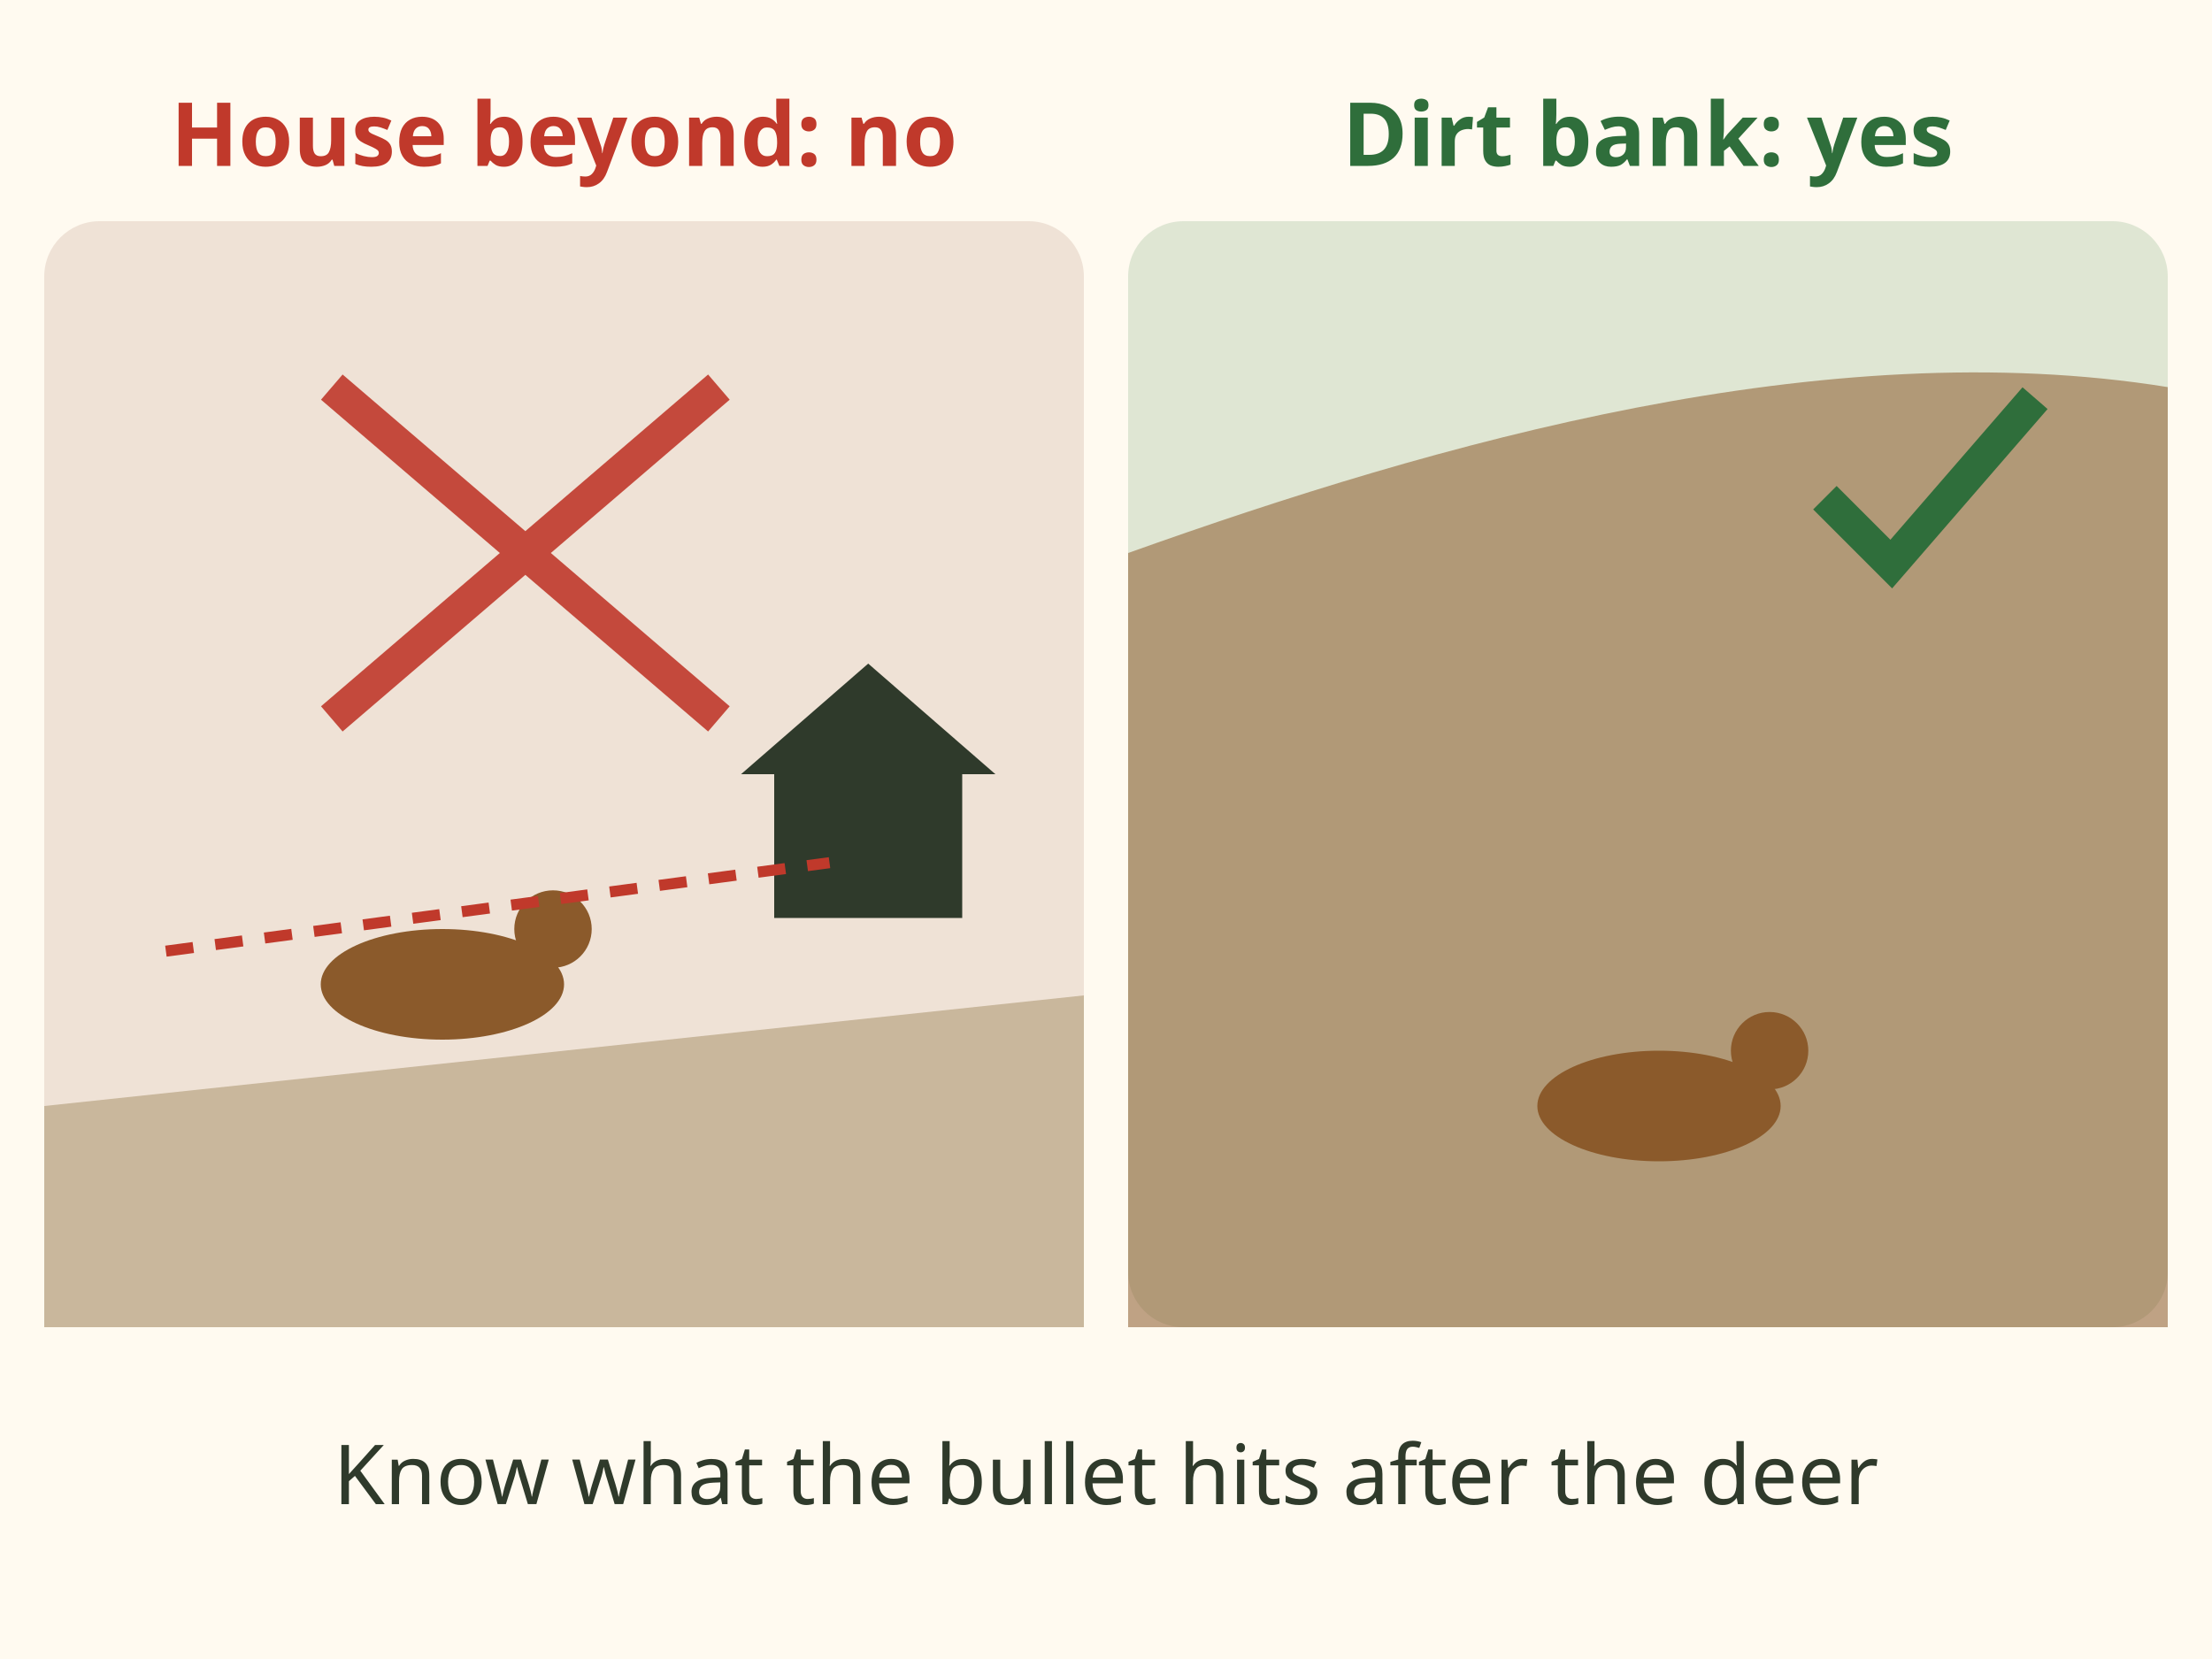
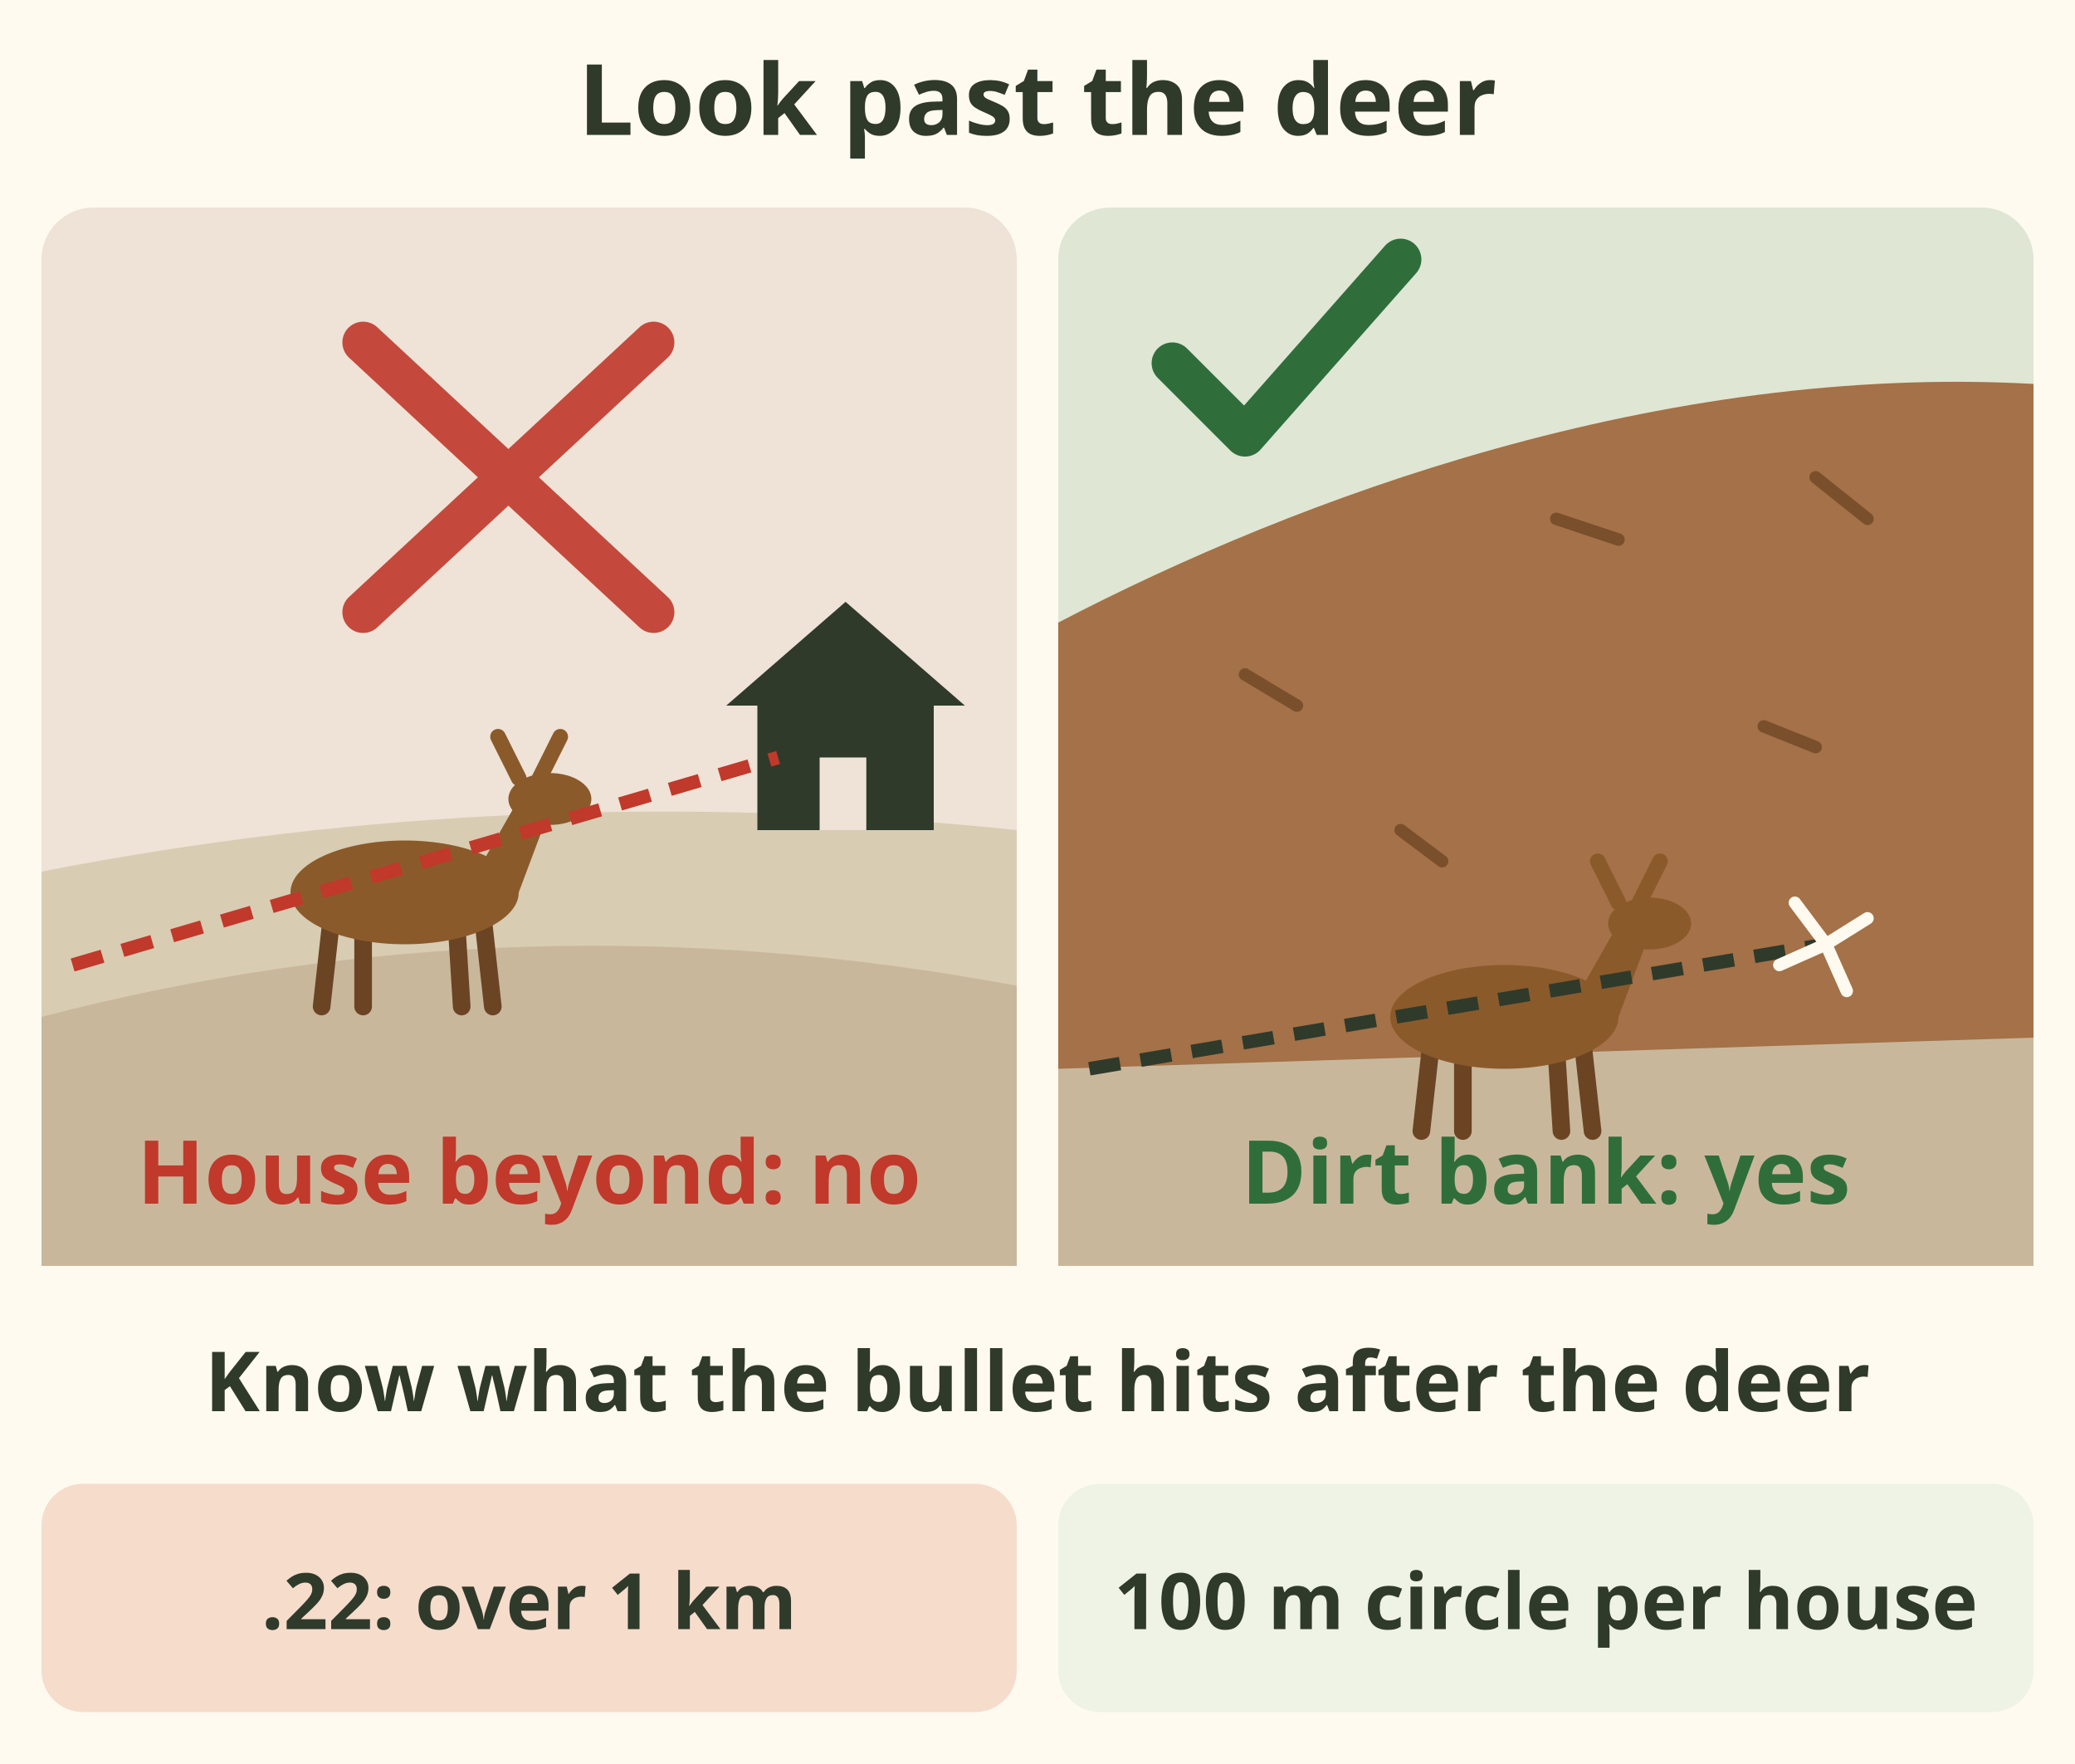
- <svg xmlns="http://www.w3.org/2000/svg" viewBox="0 0 400 300" font-family="sans-serif" role="img" aria-label="Look past the deer. Left, crossed: a deer stands on a skyline with a house beyond it, no shot. Right, ticked: a deer stands in front of a steep dirt hillside that stops the bullet, a safe backstop.">
-   <rect width="400" height="300" fill="#fffaf0" />
-   <rect x="8" y="40" width="188" height="200" rx="10" fill="#efe2d6" />
-   <rect x="204" y="40" width="188" height="200" rx="10" fill="#dfe6d3" />
-   <path d="M8 200 L196 180 L196 240 L8 240 Z" fill="#c9b79c" />
-   <g fill="#2f3a2b">
-     <rect x="140" y="140" width="34" height="26" />
-     <polygon points="134,140 157,120 180,140" />
+ <svg xmlns="http://www.w3.org/2000/svg" viewBox="0 0 400 340" font-family="sans-serif" role="img" aria-label="Look past the deer. Left, crossed: a deer stands on a skyline with a house beyond it, no shot. Right, ticked: a deer stands in front of a steep dirt hillside that stops the bullet, a safe backstop.">
+   <rect width="400" height="340" fill="#fffaf0" />
+   <text x="200" y="26" font-size="19" font-weight="bold" fill="#2f3a2b" text-anchor="middle">Look past the deer</text>
+   <g data-tip="No: house beyond|A bullet that misses or passes through keeps going: a .308 bullet can travel kilometres. Never shoot toward a road, house or trail.">
+     <rect x="8" y="40" width="188" height="204" rx="10" fill="#efe2d6" />
+     <path d="M8 168 Q 100 150 196 160 L196 244 L8 244 Z" fill="#d8ccb2" />
+     <g fill="#2f3a2b">
+       <rect x="146" y="136" width="34" height="24" />
+       <polygon points="140,136 163,116 186,136" />
+       <rect x="158" y="146" width="9" height="14" fill="#efe2d6" />
+     </g>
+     <path d="M8 196 Q 100 172 196 190 L196 244 L8 244 Z" fill="#c9b79c" />
+     <g transform="translate(78 172)">
+       <path d="M-14 4 L-16 22 M-8 6 L-8 22 M10 6 L11 22 M15 4 L17 22" stroke="#6b4423" stroke-width="3.4" stroke-linecap="round" fill="none" />
+       <ellipse cx="0" cy="0" rx="22" ry="10" fill="#8b5a2b" />
+       <path d="M14 -4 L22 -18 L28 -16 L22 0 Z" fill="#8b5a2b" />
+       <ellipse cx="28" cy="-18" rx="8" ry="5" fill="#8b5a2b" />
+       <path d="M22 -22 L18 -30 M26 -22 L30 -30" stroke="#8b5a2b" stroke-width="3" stroke-linecap="round" fill="none" />
+     </g>
+     <path d="M14 186 L150 146" stroke="#c0392b" stroke-width="2.6" stroke-dasharray="6 4" fill="none" />
+     <path d="M70 66 L126 118 M126 66 L70 118" stroke="#c0392b" stroke-width="8" stroke-linecap="round" opacity=".9" />
+     <text x="102" y="232" font-size="17" font-weight="bold" fill="#c0392b" text-anchor="middle">House beyond: no</text>
  </g>
-   <g transform="translate(80 178)">
-     <ellipse rx="22" ry="10" fill="#8b5a2b" />
-     <circle cx="20" cy="-10" r="7" fill="#8b5a2b" />
+   <g data-tip="Yes: dirt bank|Only shoot into a solid earth backstop. The bank stops the bullet if you miss or it passes through.">
+     <rect x="204" y="40" width="188" height="204" rx="10" fill="#dfe6d3" />
+     <path d="M204 244 L204 120 C 250 96, 320 70, 392 74 L392 244 Z" fill="#a47148" />
+     <path d="M240 130 l10 6 M300 100 l12 4 M350 92 l10 8 M270 160 l8 6 M340 140 l10 4" stroke="#7a4f2c" stroke-width="2.4" stroke-linecap="round" fill="none" />
+     <path d="M204 206 L392 200 L392 244 L204 244 Z" fill="#c9b79c" />
+     <g transform="translate(290 196)">
+       <path d="M-14 4 L-16 22 M-8 6 L-8 22 M10 6 L11 22 M15 4 L17 22" stroke="#6b4423" stroke-width="3.4" stroke-linecap="round" fill="none" />
+       <ellipse cx="0" cy="0" rx="22" ry="10" fill="#8b5a2b" />
+       <path d="M14 -4 L22 -18 L28 -16 L22 0 Z" fill="#8b5a2b" />
+       <ellipse cx="28" cy="-18" rx="8" ry="5" fill="#8b5a2b" />
+       <path d="M22 -22 L18 -30 M26 -22 L30 -30" stroke="#8b5a2b" stroke-width="3" stroke-linecap="round" fill="none" />
+     </g>
+     <path d="M210 206 L352 182" stroke="#2f3a2b" stroke-width="2.6" stroke-dasharray="6 4" fill="none" />
+     <path d="M352 182 l-6 -8 M352 182 l8 -5 M352 182 l4 9 M352 182 l-9 4" stroke="#fffaf0" stroke-width="2.4" stroke-linecap="round" fill="none" />
+     <path d="M226 70 l14 14 l30 -34" fill="none" stroke="#2f6e3b" stroke-width="8" stroke-linecap="round" stroke-linejoin="round" />
+     <text x="298" y="232" font-size="17" font-weight="bold" fill="#2f6e3b" text-anchor="middle">Dirt bank: yes</text>
  </g>
-   <path d="M30 172 L150 156" stroke="#c0392b" stroke-width="2" stroke-dasharray="5 4" />
-   <path d="M60 70 L130 130 M130 70 L60 130" stroke="#c0392b" stroke-width="6" opacity=".9" />
-   <path d="M204 240 L204 100 C 260 80, 330 60, 392 70 L392 240 Z" fill="#8b5a2b" opacity=".55" />
-   <g transform="translate(300 200)">
-     <ellipse rx="22" ry="10" fill="#8b5a2b" />
-     <circle cx="20" cy="-10" r="7" fill="#8b5a2b" />
+   <g data-tip="Nothing behind it|A grouse on a road edge often has the road, a cut bank, or nothing behind it. Find dirt behind every shot.">
+     <text x="200" y="272" font-size="16" font-weight="bold" fill="#2f3a2b" text-anchor="middle">Know what the bullet hits after the deer</text>
  </g>
-   <path d="M330 90 l12 12 l26 -30" fill="none" stroke="#2f6e3b" stroke-width="6" />
-   <text x="102" y="30" font-size="16" font-weight="bold" fill="#c0392b" text-anchor="middle">House beyond: no</text>
-   <text x="298" y="30" font-size="16" font-weight="bold" fill="#2f6e3b" text-anchor="middle">Dirt bank: yes</text>
-   <text x="200" y="272" font-size="15" fill="#2f3a2b" text-anchor="middle">Know what the bullet hits after the deer</text>
+   <g data-tip="A .22 carries too|A .22 bullet travels over 1 km and skips off frozen ground and water. Find a dirt backstop for every shot (Tip).">
+     <rect x="8" y="286" width="188" height="44" rx="8" fill="#f6dccb" />
+     <text x="102" y="314" font-size="15" font-weight="bold" fill="#2f3a2b" text-anchor="middle">.22: over 1 km</text>
+   </g>
+   <g data-tip="Map it first (Tip)|Draw a 100 m circle around every house and barn. Mark safe shooting lanes and earth backstops before the hunt.">
+     <rect x="204" y="286" width="188" height="44" rx="8" fill="#eef3e6" />
+     <text x="298" y="314" font-size="15" font-weight="bold" fill="#2f3a2b" text-anchor="middle">100 m circle per house</text>
+   </g>
</svg>
